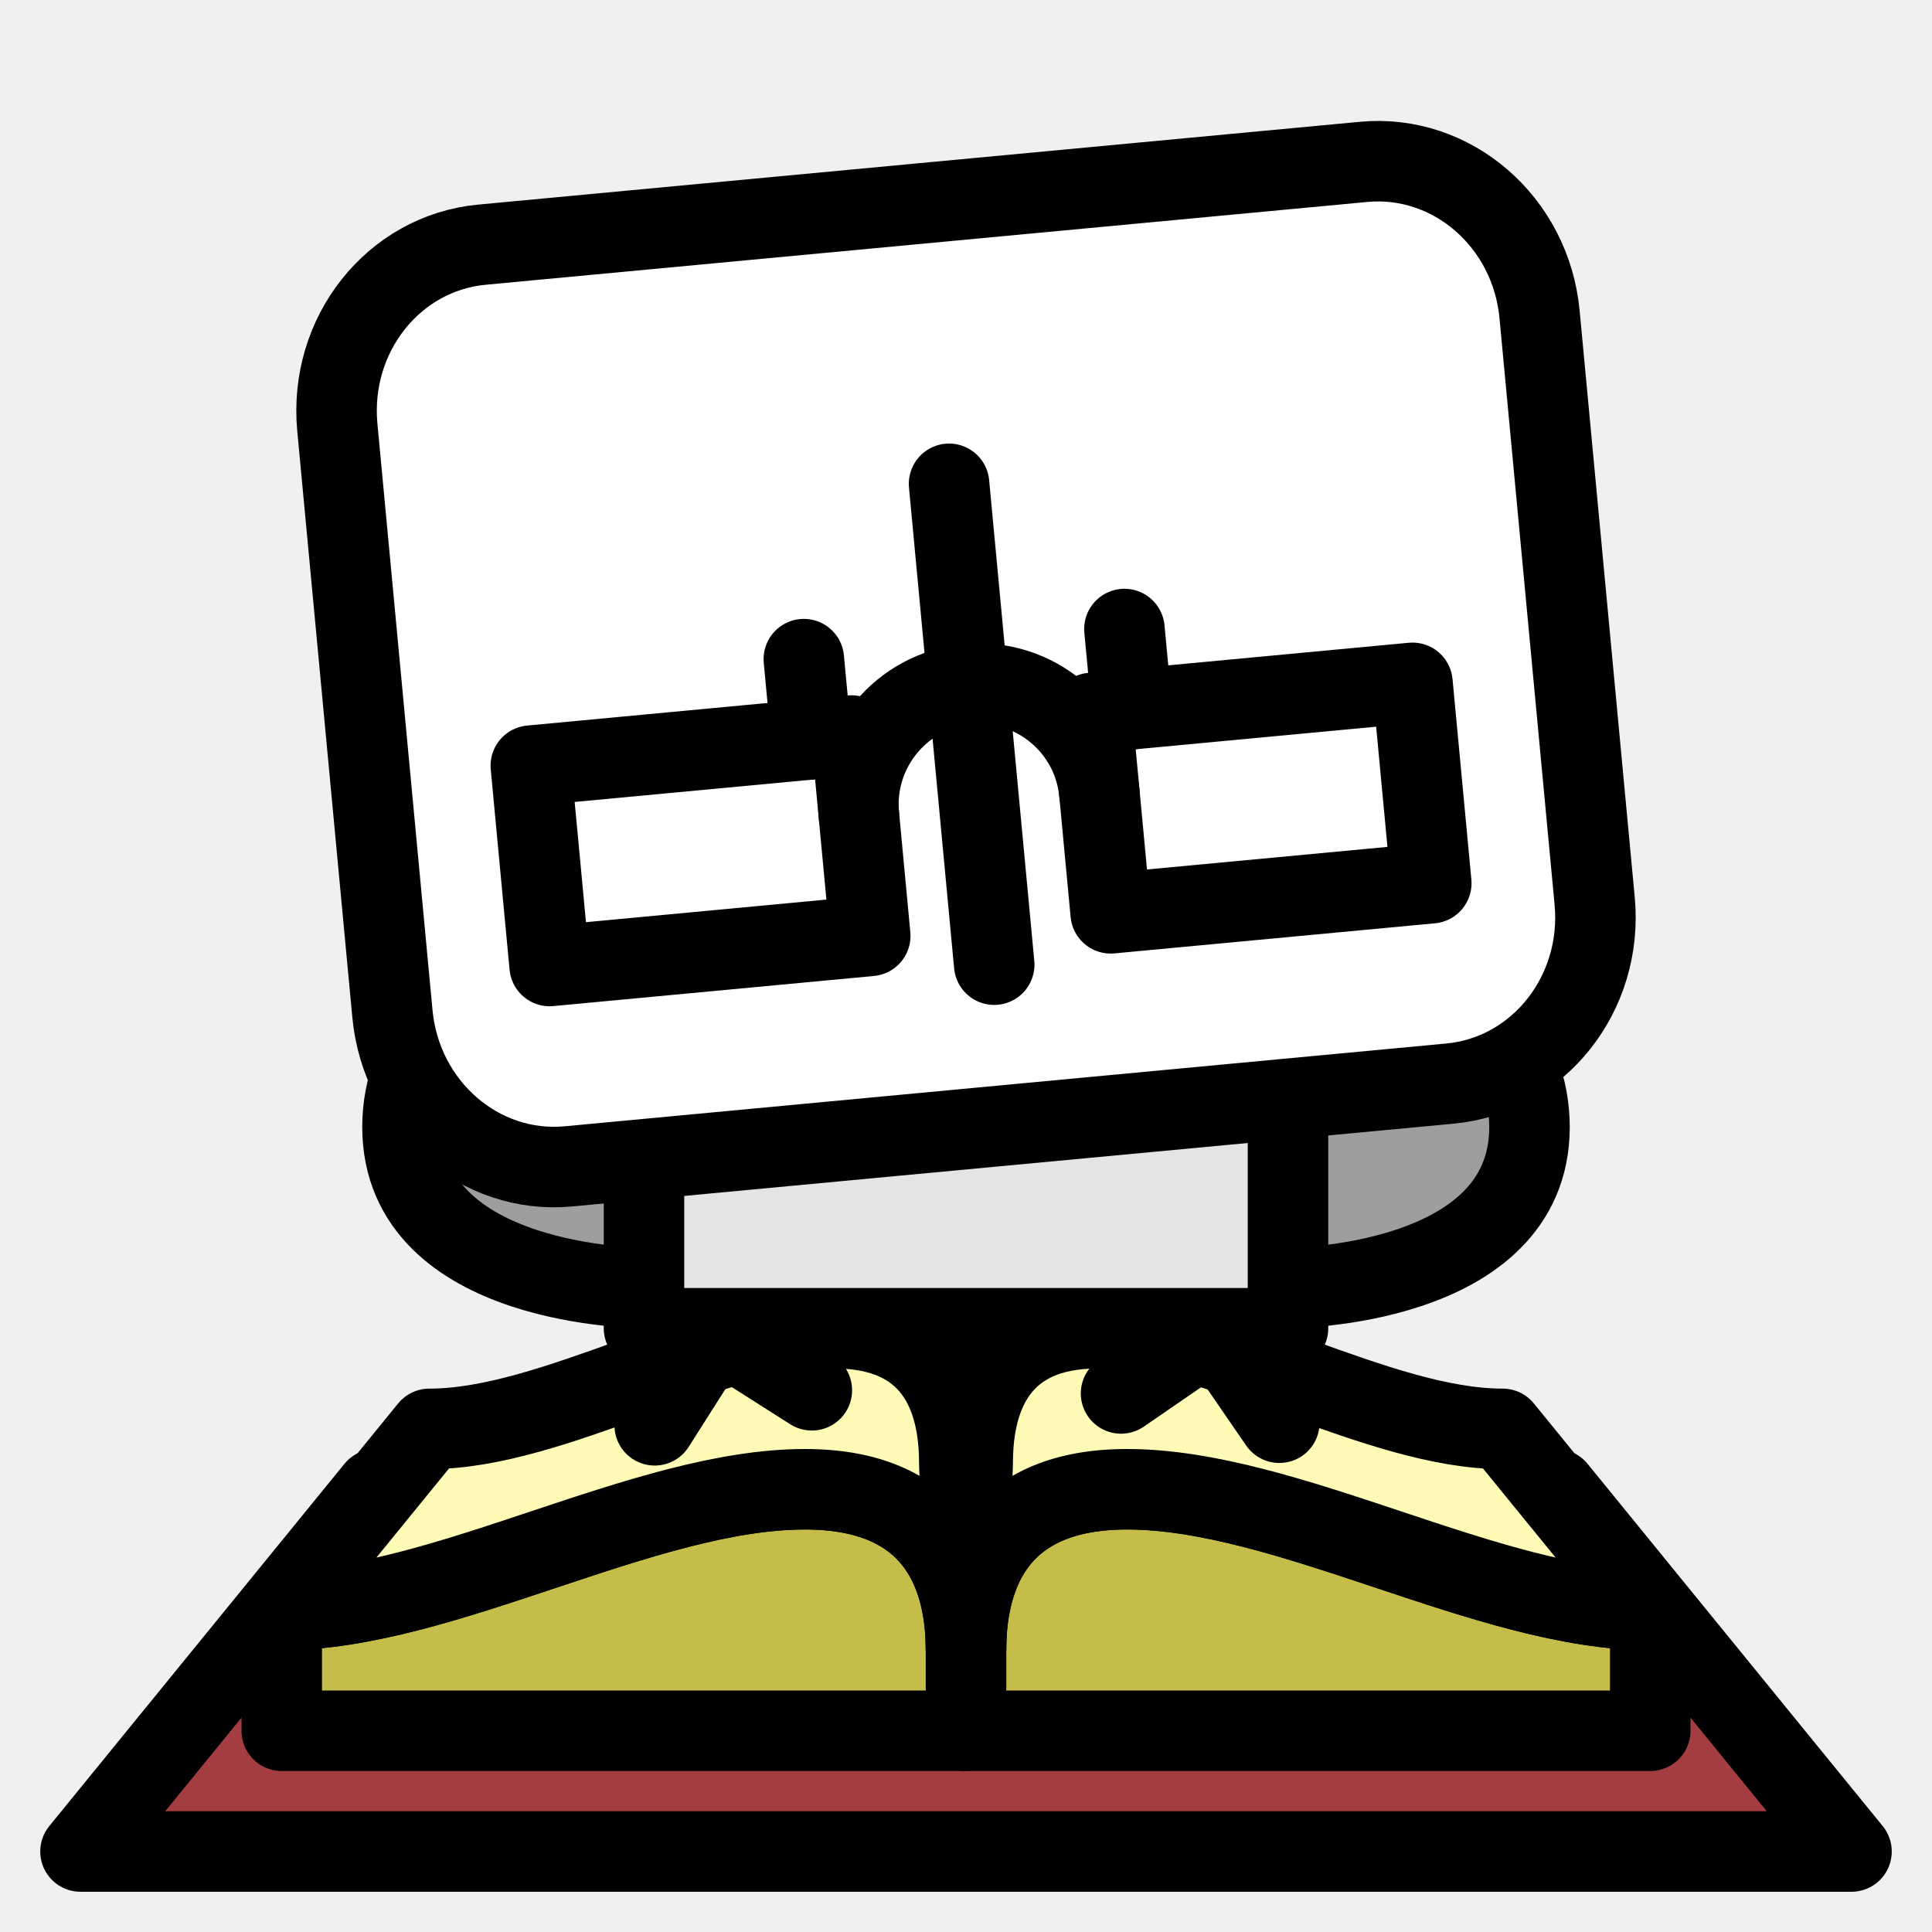
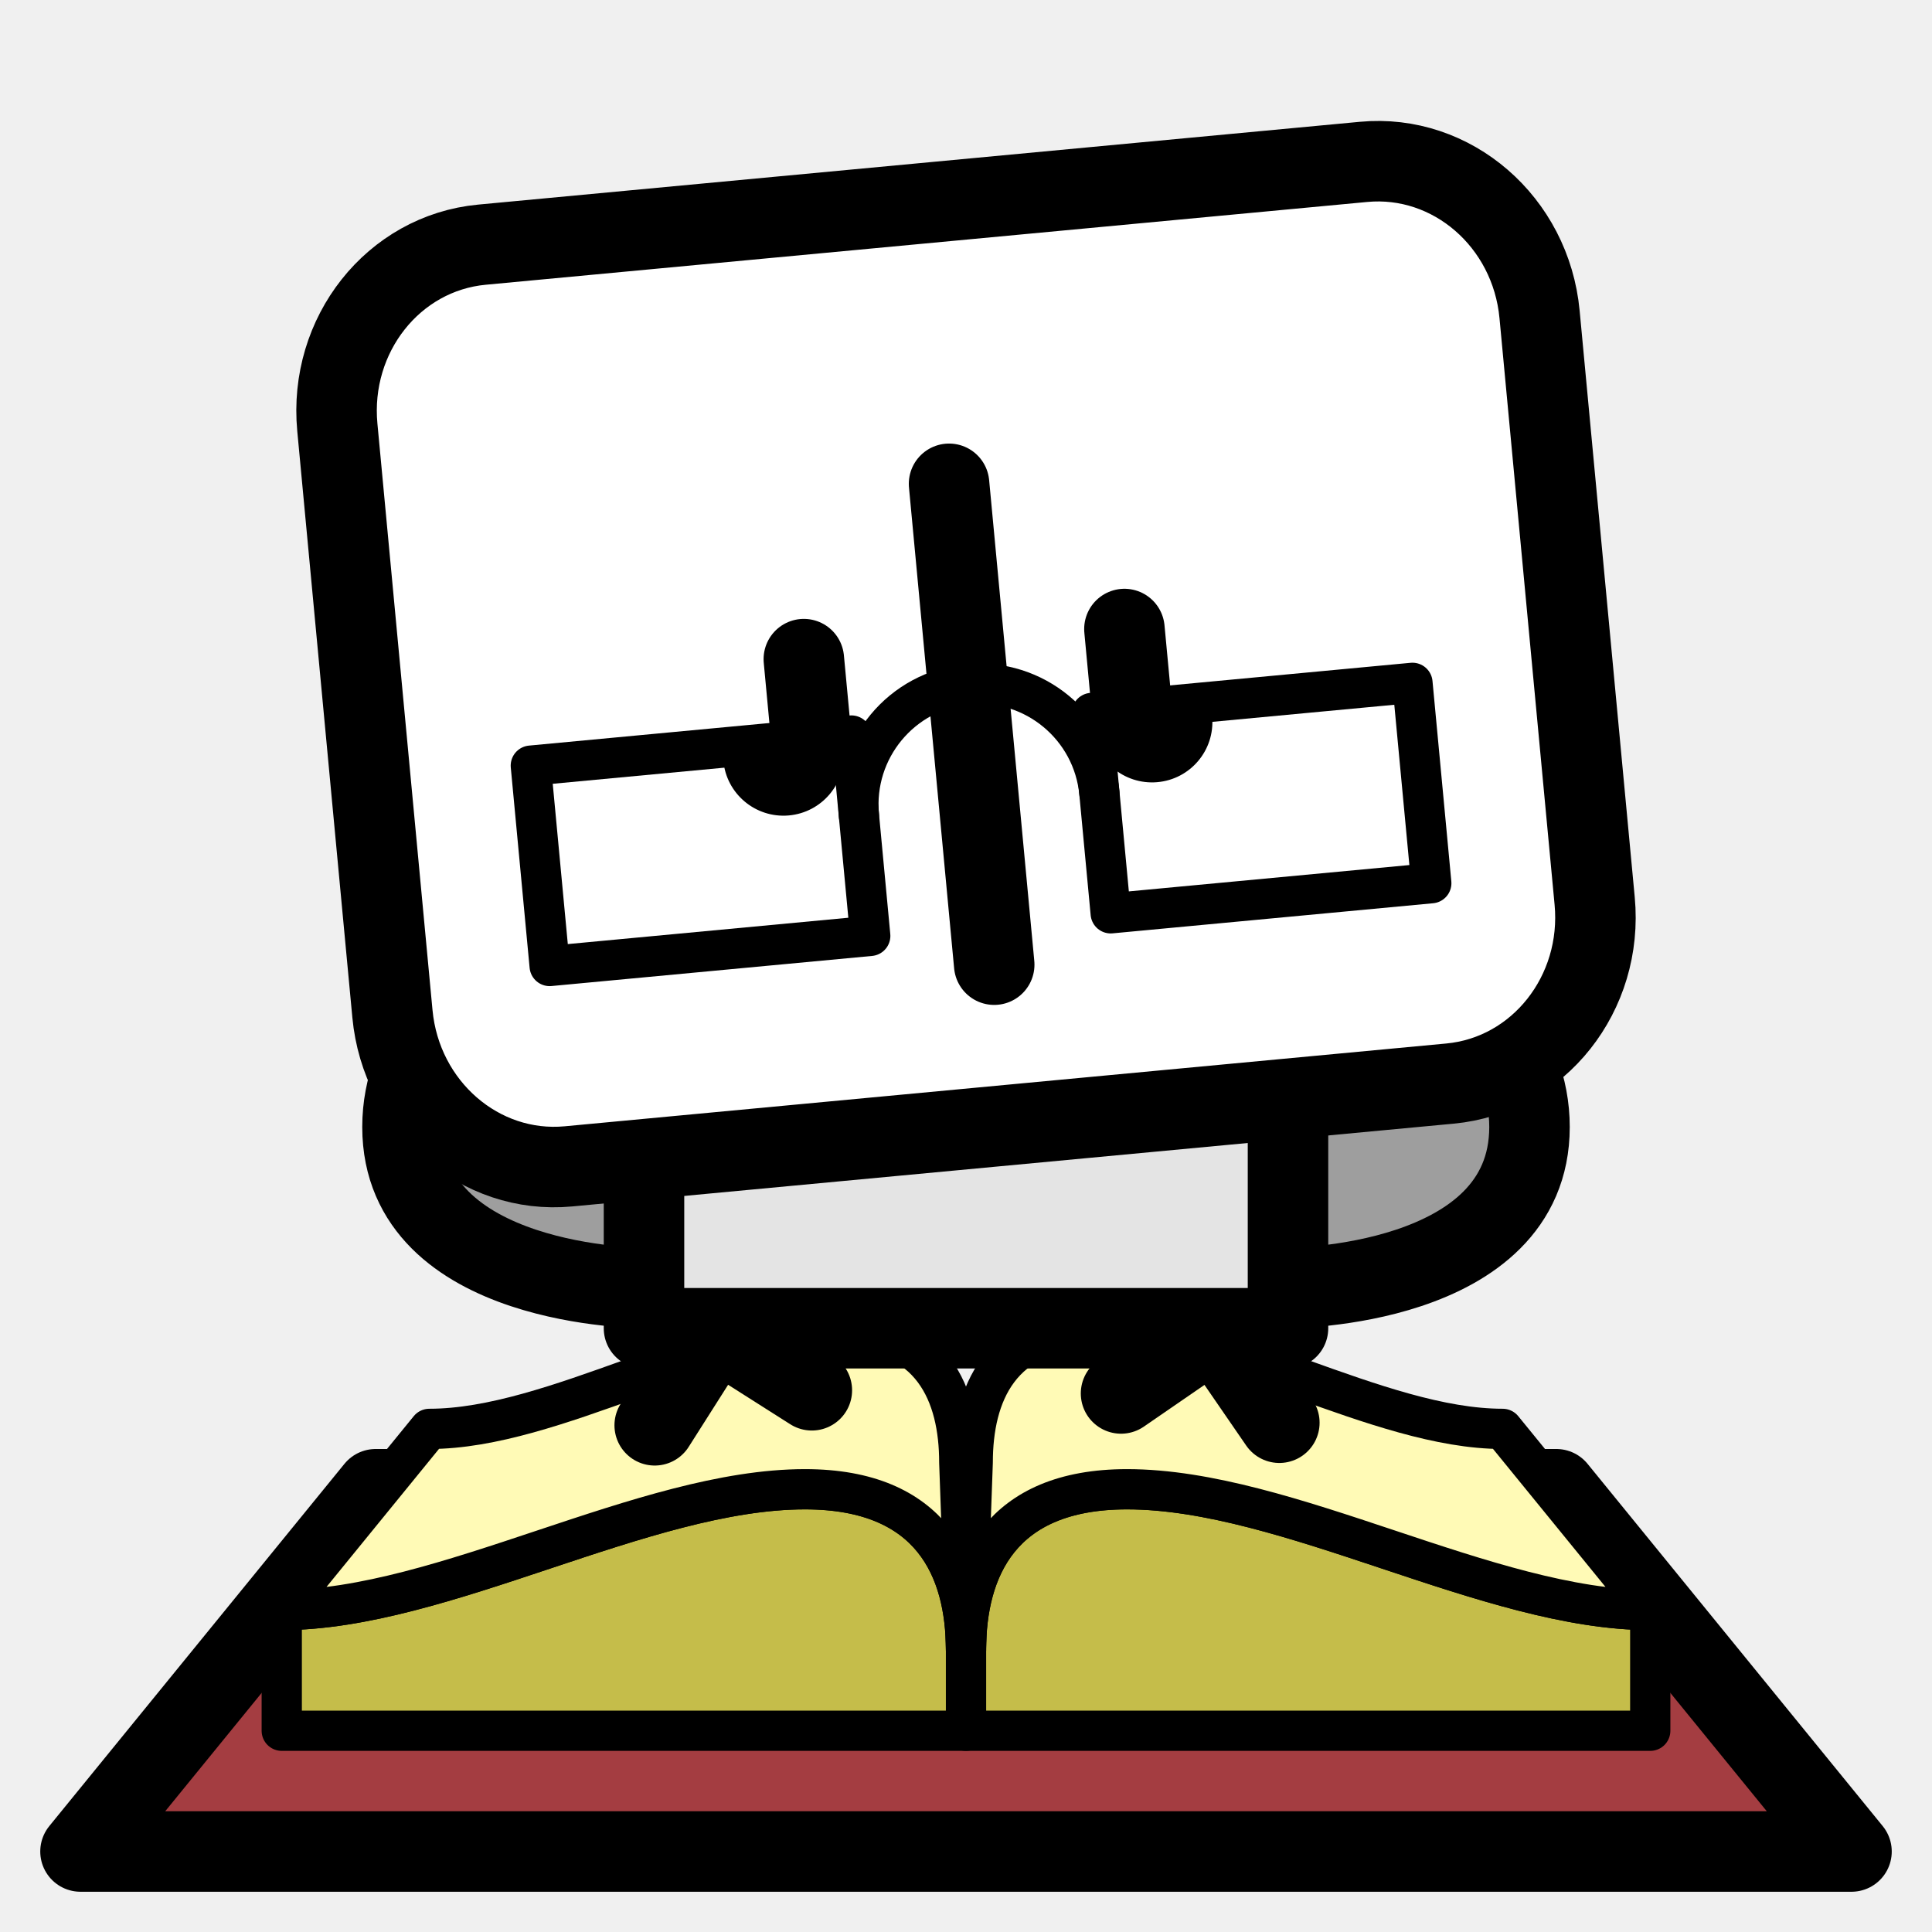
- <svg xmlns="http://www.w3.org/2000/svg" x="0pt" y="0pt" width="512pt" height="512pt" viewBox="0 0 48 48">
+ <svg xmlns="http://www.w3.org/2000/svg" x="0pt" y="0pt" width="48pt" height="48pt" viewBox="0 0 48 48">
  <g id="Layer_1">
    <path id="Path" style="fill:#a43d41;fill-opacity:1;fill-rule:evenodd;opacity:1;stroke:#000000;stroke-linecap:round;stroke-linejoin:round;stroke-miterlimit:10;stroke-opacity:1;stroke-width:2;" d="M9.333,37 C9.333,37,38.667,37,38.667,37 C38.667,37,46,46,46,46 C46,46,2,46,2,46 C2,46,9.333,37,9.333,37 z" />
    <g id="Group">
-       <path id="Path-1" style="fill:#c5bd4a;fill-opacity:1;fill-rule:nonzero;opacity:1;stroke:#000000;stroke-linecap:round;stroke-linejoin:round;stroke-miterlimit:10;stroke-opacity:1;stroke-width:2;" d="M41,43 C41,43,41,40,41,40 C37,40,32,37,28,37 C24.838,37,24,39,24,41 C24,41.75,24,43,24,43 C24,43,41,43,41,43 z" />
-       <path id="Path_Copy" style="fill:#c5bd4a;fill-opacity:1;fill-rule:nonzero;opacity:1;stroke:#000000;stroke-linecap:round;stroke-linejoin:round;stroke-miterlimit:10;stroke-opacity:1;stroke-width:2;" d="M7,43 C7,43,7,40,7,40 C11,40,16,37,20,37 C23.162,37,24,39,24,41 C24,41.75,24,43,24,43 C24,43,7,43,7,43 z" />
-       <path id="Path_65" style="fill:#fffab6;fill-opacity:1;fill-rule:nonzero;opacity:1;stroke:#000000;stroke-linecap:round;stroke-linejoin:round;stroke-miterlimit:10;stroke-opacity:1;stroke-width:2;" d="M10.667,35.5 C13.765,35.5,17.637,33,20.735,33 C23.184,33,23.833,34.667,23.833,36.333 C23.833,36.333,24,41,24,41 C24,39,23.162,37,20,37 C16,37,11,40,7,40 C7,40,10.667,35.5,10.667,35.5 z" />
-       <path id="Path_65_Copy" style="fill:#fffab6;fill-opacity:1;fill-rule:nonzero;opacity:1;stroke:#000000;stroke-linecap:round;stroke-linejoin:round;stroke-miterlimit:10;stroke-opacity:1;stroke-width:2;" d="M37.333,35.5 C34.235,35.5,30.363,33,27.265,33 C24.816,33,24.167,34.667,24.167,36.333 C24.167,36.333,24,41,24,41 C24,39,24.838,37,28,37 C32,37,37,40,41,40 C41,40,37.333,35.5,37.333,35.5 z" />
+       <path id="Path-1" style="fill:#c5bd4a;fill-opacity:1;fill-rule:nonzero;opacity:1;stroke:#000000;stroke-linecap:round;stroke-linejoin:round;stroke-miterlimit:10;stroke-opacity:1;stroke-width:1;" d="M41,43 C41,43,41,40,41,40 C37,40,32,37,28,37 C24.838,37,24,39,24,41 C24,41.75,24,43,24,43 C24,43,41,43,41,43 z" />
+       <path id="Path_Copy" style="fill:#c5bd4a;fill-opacity:1;fill-rule:nonzero;opacity:1;stroke:#000000;stroke-linecap:round;stroke-linejoin:round;stroke-miterlimit:10;stroke-opacity:1;stroke-width:1;" d="M7,43 C7,43,7,40,7,40 C11,40,16,37,20,37 C23.162,37,24,39,24,41 C24,41.75,24,43,24,43 C24,43,7,43,7,43 z" />
+       <path id="Path_65" style="fill:#fffab6;fill-opacity:1;fill-rule:nonzero;opacity:1;stroke:#000000;stroke-linecap:round;stroke-linejoin:round;stroke-miterlimit:10;stroke-opacity:1;stroke-width:1;" d="M10.667,35.5 C13.765,35.5,17.637,33,20.735,33 C23.184,33,23.833,34.667,23.833,36.333 C23.833,36.333,24,41,24,41 C24,39,23.162,37,20,37 C16,37,11,40,7,40 C7,40,10.667,35.5,10.667,35.5 z" />
+       <path id="Path_65_Copy" style="fill:#fffab6;fill-opacity:1;fill-rule:nonzero;opacity:1;stroke:#000000;stroke-linecap:round;stroke-linejoin:round;stroke-miterlimit:10;stroke-opacity:1;stroke-width:1;" d="M37.333,35.5 C34.235,35.5,30.363,33,27.265,33 C24.816,33,24.167,34.667,24.167,36.333 C24.167,36.333,24,41,24,41 C24,39,24.838,37,28,37 C32,37,37,40,41,40 C41,40,37.333,35.5,37.333,35.5 z" />
    </g>
    <g id="Layer_1-1">
      <g id="Group-1">
        <g id="Group-2">
          <g id="Group-3">
            <path id="Path-1" style="fill:#9e9e9e;fill-opacity:1;fill-rule:nonzero;opacity:1;stroke:#000000;stroke-linecap:round;stroke-linejoin:round;stroke-miterlimit:10;stroke-opacity:1;stroke-width:2;" d="M16,22 C16,22,10,24,10,28 C10,32,16,32,16,32" />
            <path id="Path_Copy" style="fill:#9e9e9e;fill-opacity:1;fill-rule:nonzero;opacity:1;stroke:#000000;stroke-linecap:round;stroke-linejoin:round;stroke-miterlimit:10;stroke-opacity:1;stroke-width:2;" d="M32,22 C32,22,38,24,38,28 C38,32,32,32,32,32" />
            <path id="Path-2" style="fill:none;opacity:1;stroke:#000000;stroke-linecap:round;stroke-linejoin:round;stroke-miterlimit:10;stroke-opacity:1;stroke-width:2;" d="M31.785,35.347 C31.785,35.347,30.182,33.017,30.182,33.017 C30.182,33.017,27.852,34.62,27.852,34.62" />
            <path id="Path_Copy-1" style="fill:none;opacity:1;stroke:#000000;stroke-linecap:round;stroke-linejoin:round;stroke-miterlimit:10;stroke-opacity:1;stroke-width:2;" d="M20.17,34.541 C20.17,34.541,17.782,33.024,17.782,33.024 C17.782,33.024,16.266,35.411,16.266,35.411" />
            <path id="Path-3" style="fill:#e4e4e4;fill-opacity:1;fill-rule:evenodd;opacity:1;stroke:#000000;stroke-linecap:round;stroke-linejoin:round;stroke-miterlimit:10;stroke-opacity:1;stroke-width:2;" d="M16,23 C16,23,32,23,32,23 C32,23,32,33,32,33 C32,33,16,33,16,33 C16,33,16,23,16,23 z" />
          </g>
          <g id="Group-4">
            <path id="Path-1" style="fill:#ffffff;fill-opacity:1;fill-rule:evenodd;opacity:1;stroke:#000000;stroke-linecap:round;stroke-linejoin:round;stroke-miterlimit:10;stroke-opacity:1;stroke-width:2;" d="M8.381,10.617 C8.165,8.317,9.773,6.286,11.973,6.079 C11.973,6.079,33.876,4.022,33.876,4.022 C36.076,3.815,38.034,5.512,38.25,7.811 C38.25,7.811,39.619,22.383,39.619,22.383 C39.835,24.683,38.227,26.714,36.027,26.921 C36.027,26.921,14.124,28.978,14.124,28.978 C11.924,29.185,9.966,27.488,9.75,25.189 C9.75,25.189,8.381,10.617,8.381,10.617 z" />
            <path id="Path-2" style="fill:#ffffff;fill-opacity:1;fill-rule:nonzero;opacity:1;stroke:#000000;stroke-linecap:round;stroke-linejoin:round;stroke-miterlimit:10;stroke-opacity:1;stroke-width:2;" d="M23.579,12.02 C23.579,12.02,24.701,23.967,24.701,23.967" />
            <path id="Path-3" style="fill:#ffffff;fill-opacity:1;fill-rule:nonzero;opacity:1;stroke:#000000;stroke-linecap:round;stroke-linejoin:round;stroke-miterlimit:10;stroke-opacity:1;stroke-width:2;" d="M27.936,15.628 C27.936,15.628,28.123,17.619,28.123,17.619" />
            <path id="Path_Copy" style="fill:#ffffff;fill-opacity:1;fill-rule:nonzero;opacity:1;stroke:#000000;stroke-linecap:round;stroke-linejoin:round;stroke-miterlimit:10;stroke-opacity:1;stroke-width:2;" d="M19.971,16.376 C19.971,16.376,20.158,18.367,20.158,18.367" />
            <g id="Group-5">
-               <path id="Path-4" style="fill:none;opacity:1;stroke:#000000;stroke-linecap:round;stroke-linejoin:round;stroke-miterlimit:10;stroke-opacity:1;stroke-width:2;" d="M13.188,19.022 C13.188,19.022,21.153,18.274,21.153,18.274 C21.153,18.274,21.621,23.252,21.621,23.252 C21.621,23.252,13.656,24,13.656,24 C13.656,24,13.188,19.022,13.188,19.022 z" />
-               <path id="Path_Copy-1" style="fill:none;opacity:1;stroke:#000000;stroke-linecap:round;stroke-linejoin:round;stroke-miterlimit:10;stroke-opacity:1;stroke-width:2;" d="M27.127,17.713 C27.127,17.713,35.092,16.965,35.092,16.965 C35.092,16.965,35.56,21.943,35.56,21.943 C35.56,21.943,27.595,22.691,27.595,22.691 C27.595,22.691,27.127,17.713,27.127,17.713 z" />
-               <path id="Path-5" style="fill:none;opacity:1;stroke:#000000;stroke-linecap:round;stroke-linejoin:round;stroke-miterlimit:10;stroke-opacity:1;stroke-width:2;" d="M21.34,20.265 C21.186,18.616,22.397,17.153,24.047,16.998 C25.696,16.843,27.159,18.055,27.314,19.704" />
+               <path id="Path-4" style="fill:none;opacity:1;stroke:#000000;stroke-linecap:round;stroke-linejoin:round;stroke-miterlimit:10;stroke-opacity:1;stroke-width:1;" d="M13.188,19.022 C13.188,19.022,21.153,18.274,21.153,18.274 C21.153,18.274,21.621,23.252,21.621,23.252 C21.621,23.252,13.656,24,13.656,24 C13.656,24,13.188,19.022,13.188,19.022 z" />
+               <path id="Path_Copy-1" style="fill:none;opacity:1;stroke:#000000;stroke-linecap:round;stroke-linejoin:round;stroke-miterlimit:10;stroke-opacity:1;stroke-width:1;" d="M27.127,17.713 C27.127,17.713,35.092,16.965,35.092,16.965 C35.092,16.965,35.56,21.943,35.56,21.943 C35.56,21.943,27.595,22.691,27.595,22.691 C27.595,22.691,27.127,17.713,27.127,17.713 z" />
+               <path id="Path-5" style="fill:none;opacity:1;stroke:#000000;stroke-linecap:round;stroke-linejoin:round;stroke-miterlimit:10;stroke-opacity:1;stroke-width:1;" d="M21.34,20.265 C21.186,18.616,22.397,17.153,24.047,16.998 C25.696,16.843,27.159,18.055,27.314,19.704" />
            </g>
          </g>
        </g>
      </g>
    </g>
+     <path id="Path-1" style="fill:#000000;fill-opacity:1;fill-rule:evenodd;opacity:1;stroke:none;" d="M30.116,17.811 C30.187,18.637,29.575,19.363,28.749,19.433 C27.924,19.503,27.198,18.891,27.127,18.066" />
+     <path id="Path_Copy" style="fill:#000000;fill-opacity:1;fill-rule:evenodd;opacity:1;stroke:none;" d="M20.96,18.638 C21.031,19.463,20.419,20.189,19.593,20.26 C18.768,20.33,18.041,19.718,17.971,18.893" />
  </g>
</svg>
